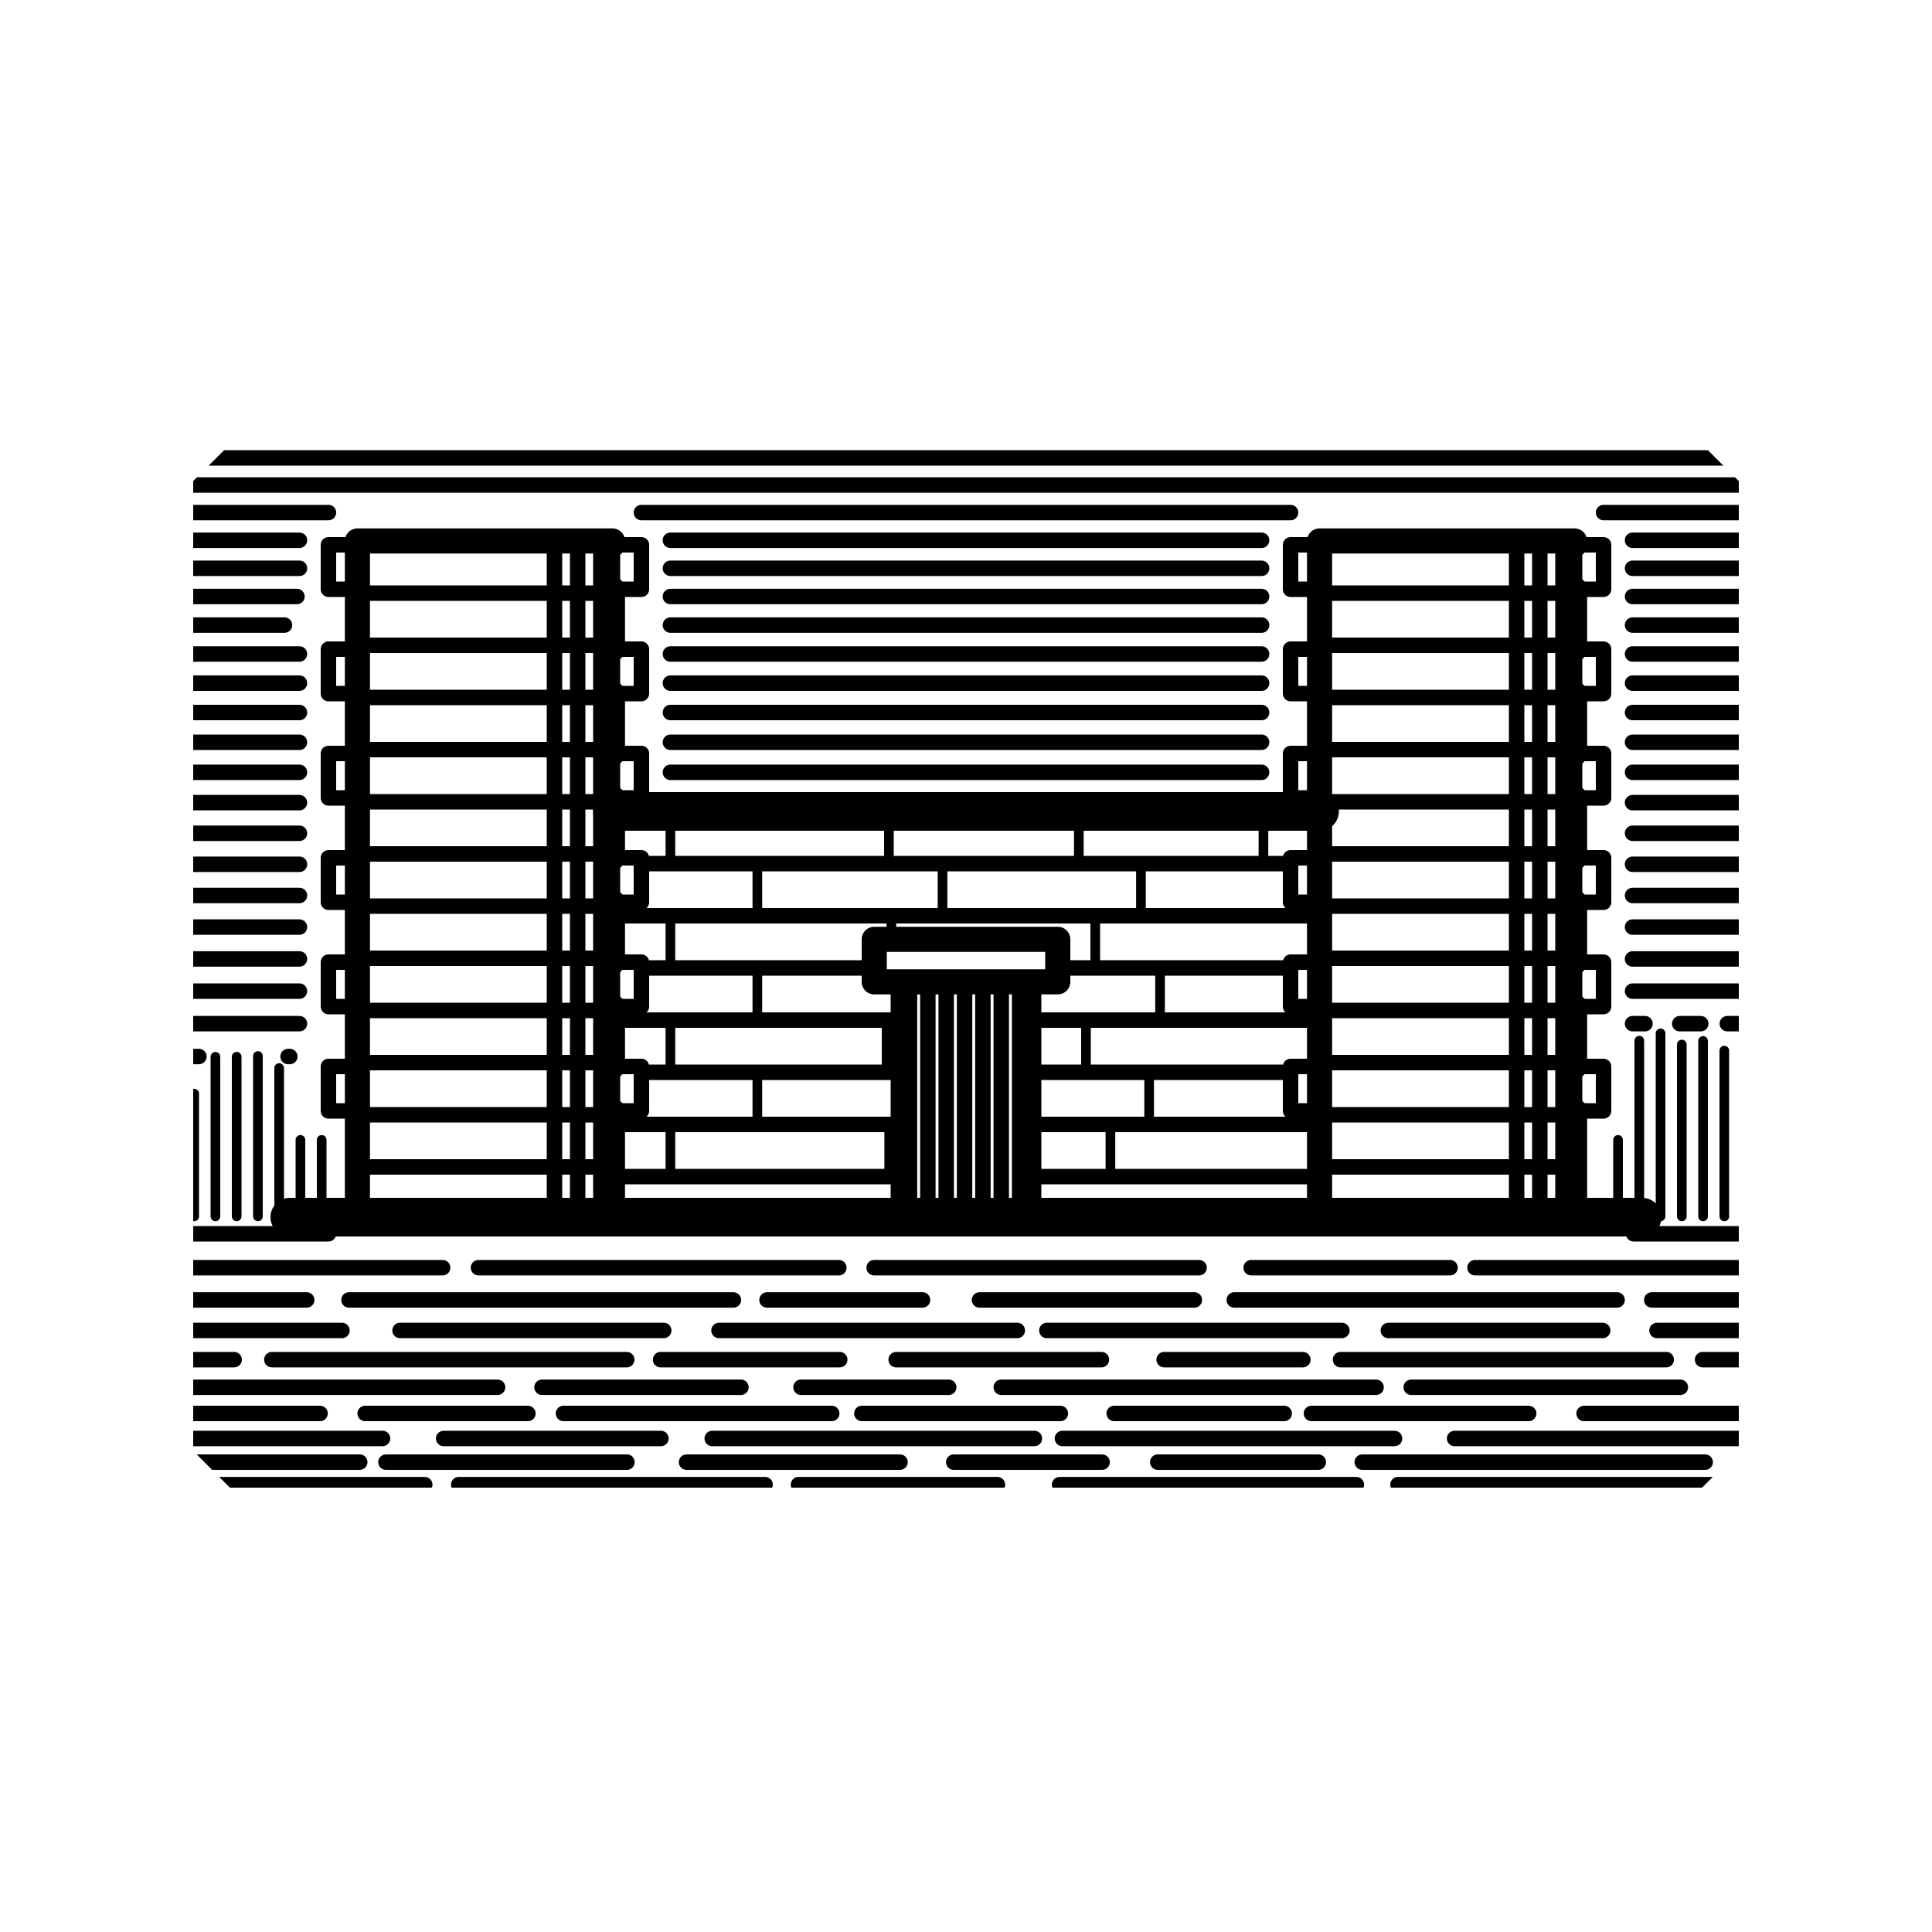
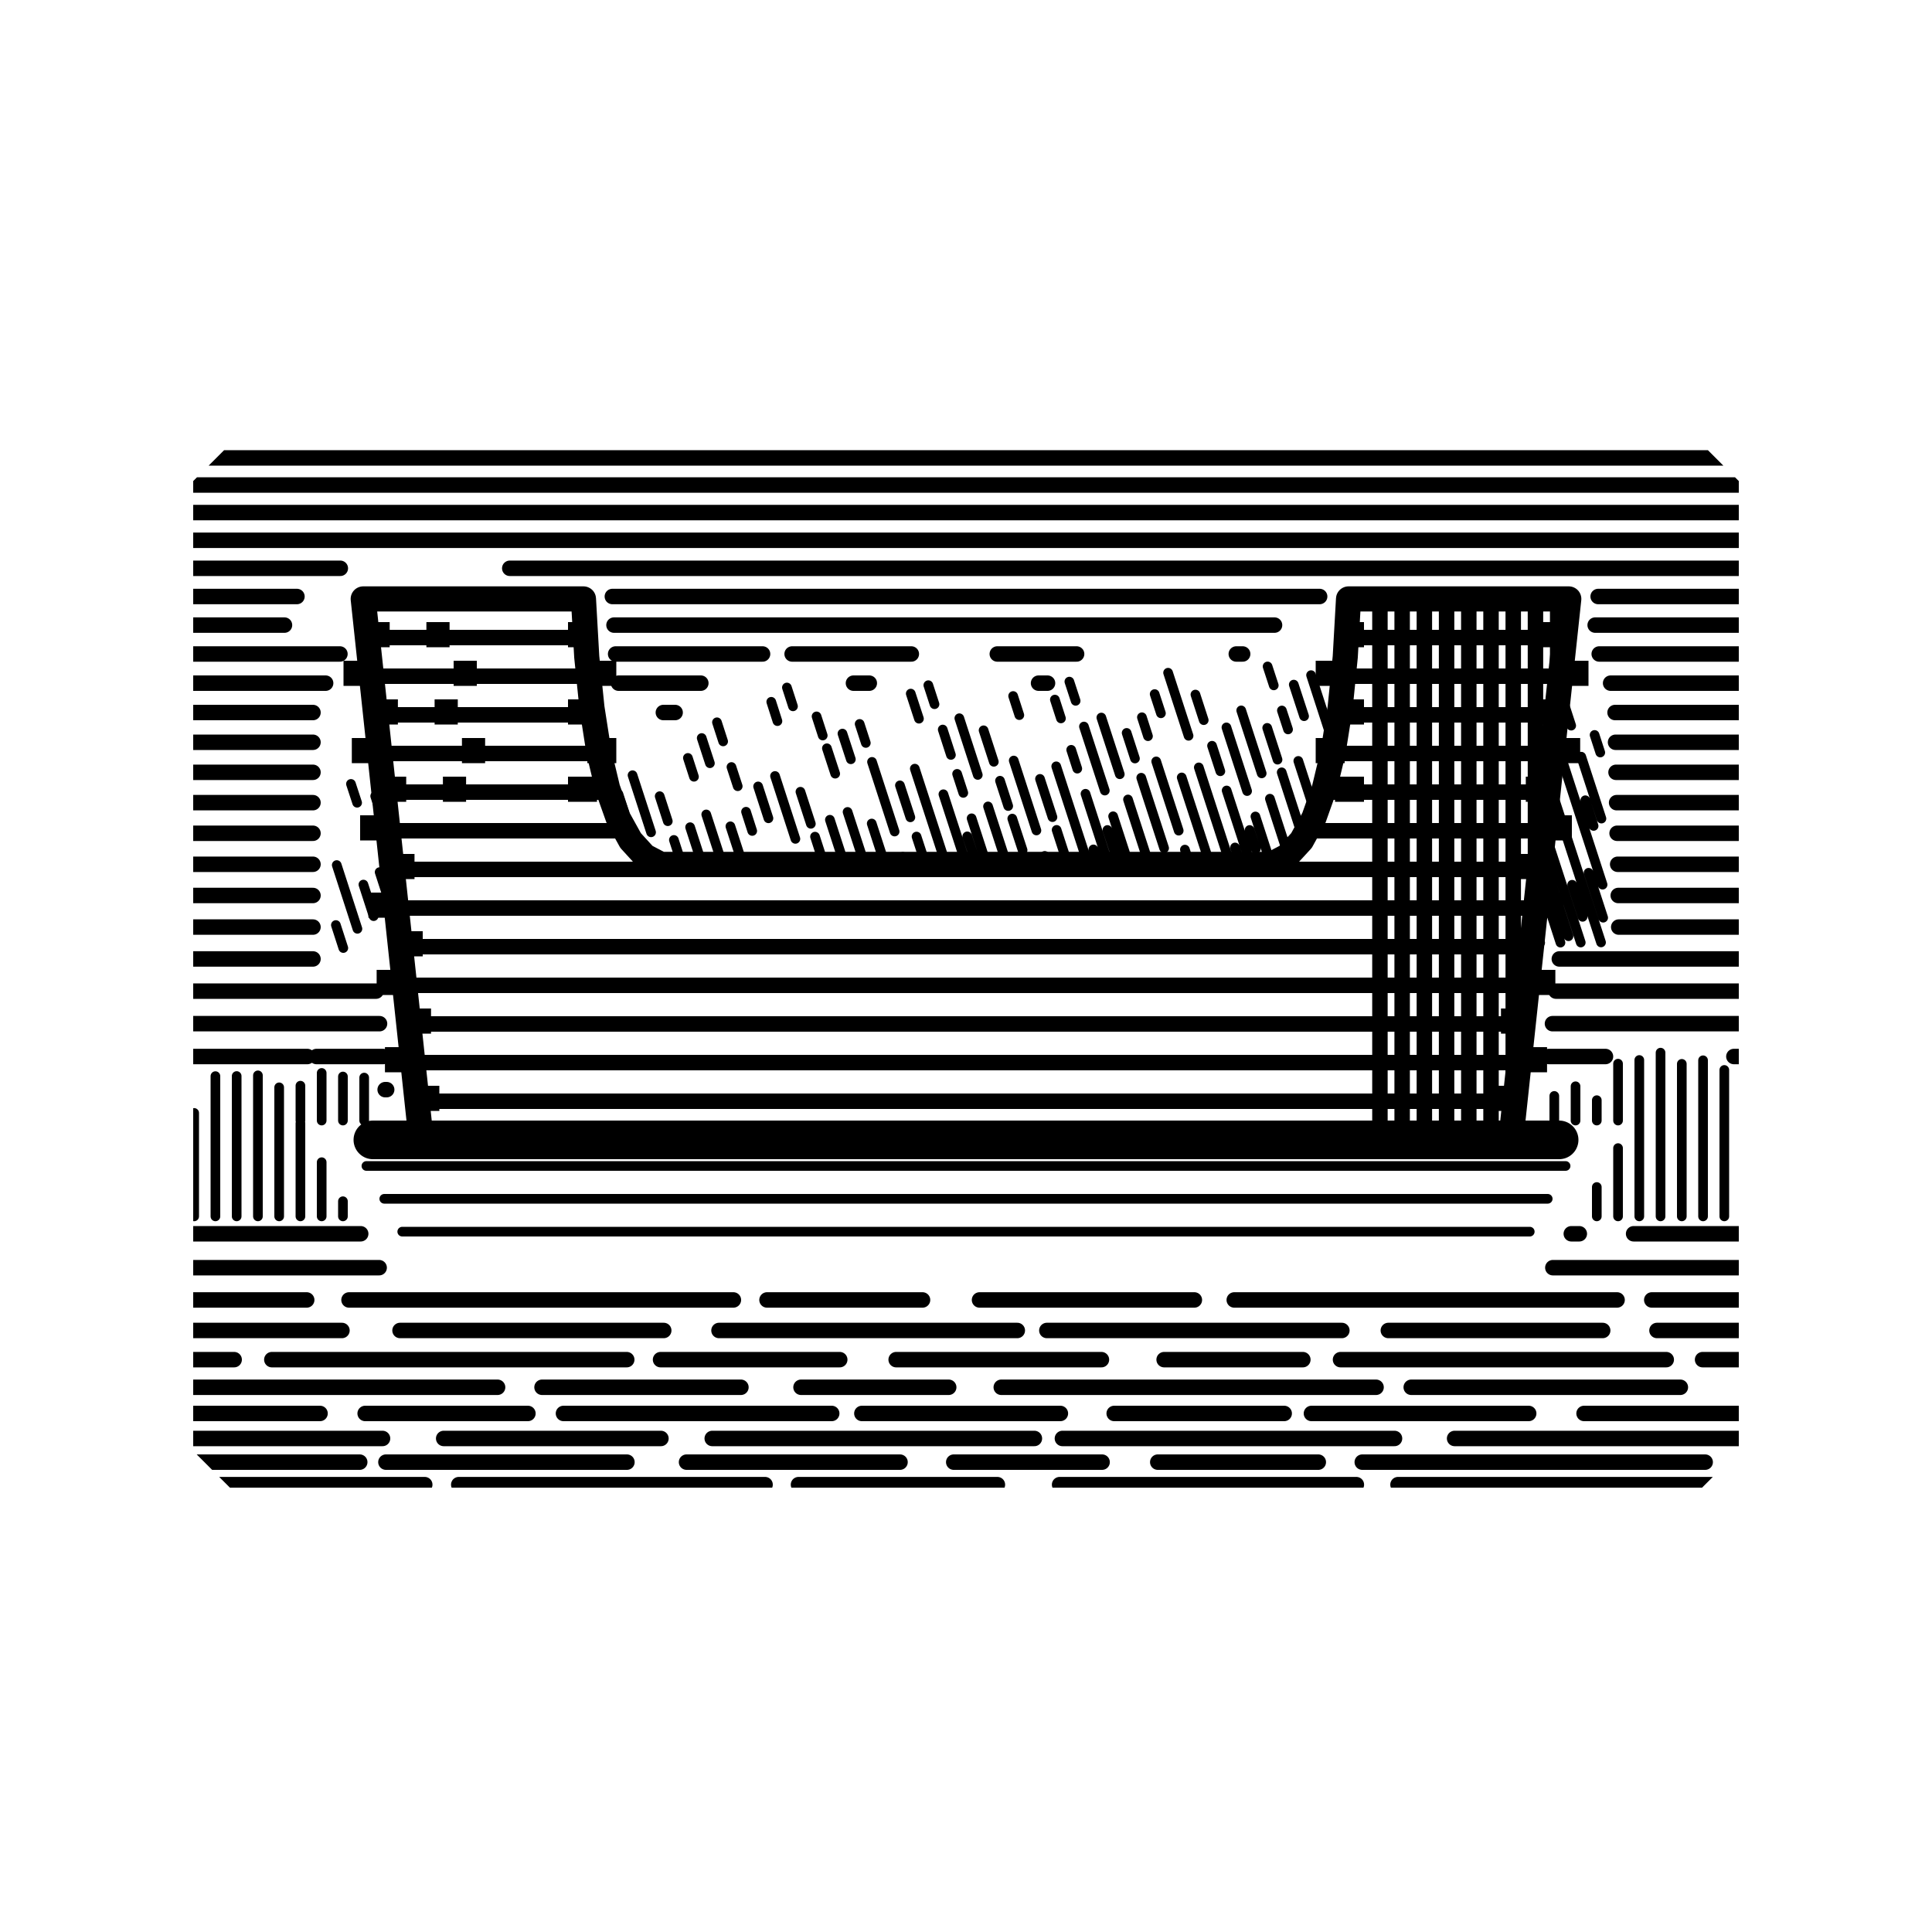
<svg xmlns="http://www.w3.org/2000/svg" viewBox="0 0 200 200">
  <defs>
    <clipPath id="w">
      <path d="M23.8 46L176.2 46L180 49.8L180 150.2L176.2 154L23.8 154L20 150.2L20 49.8Z" />
    </clipPath>
  </defs>
  <g clip-path="url(#w)" fill="none" stroke="#000" stroke-linecap="round" stroke-linejoin="round">
-     <path d="M182.9 112.42L182.9 125.92M180.7 110.63L180.7 125.92M178.5 108.76L178.5 125.92M176.3 107.76L176.3 125.92M174.1 108.13L174.1 125.92M171.9 106.97L171.9 125.92M169.7 107.73L169.7 125.92M167.5 118L167.5 125.92M33.3 118L33.3 125.92M31.1 118L31.1 125.92M28.9 110.56L28.9 125.92M26.7 109.32L26.7 125.92M24.5 109.39L24.5 125.92M22.3 109.4L22.3 125.92M20.1 113.21L20.1 125.92M69.4 84.4L69.4 89M92.02 84.4L92.02 89M111.68 84.4L111.68 89M130.79 84.4L130.79 89M78.4 89.8L78.4 94.4M97.57 89.8L97.57 94.4M118.11 89.8L118.11 94.4M69.4 95.2L69.4 99.8M92.27 95.2L92.27 97.24M113.38 95.2L113.38 99.8M78.4 100.6L78.4 105.2M120.09 100.6L120.09 105.2M69.4 106L69.4 110.6M91.78 106L91.78 110.6M112.42 106L112.42 110.6M78.4 111.4L78.4 116M118.96 111.4L118.96 116M69.4 116.8L69.4 121.4M92.05 116.8L92.05 121.4M114.95 116.8L114.95 121.4" stroke-width="1" />
-     <path d="M20 47.4L180 47.4M20 50.21L180 50.21M20 53.06L34 53.06M66.4 53.06L133.6 53.06M166 53.06L180 53.06M20 55.93L31 55.93M69.4 55.93L130.6 55.93M169 55.93L180 55.93M20 58.83L31 58.83M69.4 58.83L130.6 58.83M169 58.83L180 58.83M20 61.75L30.74 61.75M69.4 61.75L130.6 61.75M169 61.75L180 61.75M20 64.71L29.45 64.71M69.4 64.71L130.6 64.71M169 64.71L180 64.71M20 67.7L31 67.7M69.4 67.7L130.6 67.7M169 67.7L180 67.7M20 70.72L31 70.72M69.4 70.72L130.6 70.72M169 70.72L180 70.72M20 73.76L31 73.76M69.4 73.76L130.6 73.76M169 73.76L180 73.76M20 76.84L31 76.84M69.4 76.84L130.6 76.84M169 76.84L180 76.84M20 79.95L31 79.95M69.4 79.95L130.6 79.95M169 79.95L180 79.95M20 83.09L31 83.09M169 83.09L180 83.09M20 86.26L31 86.26M169 86.26L180 86.26M20 89.47L31 89.47M169 89.47L180 89.47M20 92.7L31 92.7M169 92.7L180 92.7M20 95.97L31 95.97M169 95.97L180 95.97M20 99.27L31 99.27M169 99.27L180 99.27M20 102.6L31 102.6M169 102.6L180 102.6M20 105.97L31 105.97M169 105.97L170.29 105.97M173.89 105.97L176.06 105.97M178.81 105.97L180 105.97M20 109.37L20.59 109.37M29.82 109.37L30 109.37M20 127.72L34 127.72M169.11 127.72L180 127.72M20 131.23L45.82 131.23M49.53 131.23L86.84 131.23M90.49 131.23L124.13 131.23M129.52 131.23L150.11 131.23M152.69 131.23L180 131.23M20 134.57L31.75 134.57M36.13 134.57L75.92 134.57M79.4 134.57L95.5 134.57M101.4 134.57L123.64 134.57M127.77 134.57L167.4 134.57M170.99 134.57L180 134.57M20 137.73L35.4 137.73M41.41 137.73L68.71 137.73M74.43 137.73L105.31 137.73M108.37 137.73L138.91 137.73M143.72 137.73L165.91 137.73M171.53 137.73L180 137.73M20 140.75L24.24 140.75M28.14 140.75L64.88 140.75M68.38 140.75L86.93 140.75M92.77 140.75L114.02 140.75M120.51 140.75L134.87 140.75M138.77 140.75L172.49 140.75M176.25 140.75L180 140.75M20 143.61L51.51 143.61M56.11 143.61L76.7 143.61M82.92 143.61L98.21 143.61M103.65 143.61L142.45 143.61M146.09 143.61L173.95 143.61M20 146.32L33.13 146.32M37.8 146.32L54.65 146.32M58.33 146.32L86.1 146.32M89.22 146.32L109.77 146.32M115.34 146.32L132.94 146.32M135.76 146.32L158.25 146.32M163.98 146.32L180 146.32M20 148.91L39.6 148.91M45.93 148.91L68.42 148.91M73.73 148.91L107.08 148.91M109.98 148.91L144.36 148.91M150.58 148.91L180 148.91M20 151.36L37.24 151.36M39.95 151.36L64.9 151.36M71.07 151.36L93.17 151.36M98.73 151.36L114.09 151.36M119.85 151.36L136.47 151.36M141.02 151.36L176.52 151.36M20 153.69L43.97 153.69M47.49 153.69L79.2 153.69M82.66 153.69L103.25 153.69M109.69 153.69L140.41 153.69M144.72 153.69L178.02 153.69M66.4 89.4L133.6 89.4M63.4 94.8L136.6 94.8M66.4 100.2L90.5 100.2M109.5 100.2L133.6 100.2M63.4 105.6L93.5 105.6M106.5 105.6L136.6 105.6M66.4 111L93.5 111M106.5 111L133.6 111M63.4 116.4L93.5 116.4M106.5 116.4L136.6 116.4M63.4 121.8L93.5 121.8M106.5 121.8L136.6 121.8M105.55 101.84L105.55 125.8M103.65 101.84L103.65 125.8M101.75 101.84L101.75 125.8M99.85 101.84L99.85 125.8M97.95 101.84L97.95 125.8M96.05 101.84L96.05 125.8M94.15 101.84L94.15 125.8M37 61.4L63.4 61.4M34 56.4L37 56.4L37 61L34 61ZM63.4 56.4L66.4 56.4L66.4 61L63.4 61ZM37 66.8L63.4 66.8M37 72.2L63.4 72.2M34 67.2L37 67.2L37 71.8L34 71.8ZM63.4 67.2L66.4 67.2L66.4 71.8L63.4 71.8ZM37 77.6L63.4 77.6M37 83L63.4 83M34 78L37 78L37 82.6L34 82.6ZM63.4 78L66.4 78L66.4 82.6L63.4 82.6ZM37 88.4L63.4 88.4M37 93.8L63.4 93.8M34 88.8L37 88.8L37 93.4L34 93.4ZM63.4 88.8L66.4 88.8L66.4 93.4L63.4 93.4ZM37 99.2L63.4 99.2M37 104.6L63.4 104.6M34 99.6L37 99.6L37 104.2L34 104.2ZM63.4 99.6L66.4 99.6L66.4 104.2L63.4 104.2ZM37 110L63.4 110M37 115.4L63.4 115.4M34 110.4L37 110.4L37 115L34 115ZM63.4 110.4L66.4 110.4L66.4 115L63.4 115ZM37 120.8L63.4 120.8M62.2 57.1L62.2 125.9M59.8 57.1L59.8 125.9M57.4 57.1L57.4 125.9M136.6 61.4L163 61.4M133.6 56.4L136.6 56.4L136.6 61L133.6 61ZM163 56.4L166 56.4L166 61L163 61ZM136.6 66.8L163 66.8M136.6 72.2L163 72.2M133.6 67.2L136.6 67.2L136.6 71.8L133.6 71.8ZM163 67.2L166 67.2L166 71.8L163 71.8ZM136.6 77.6L163 77.6M136.6 83L163 83M133.6 78L136.6 78L136.6 82.6L133.6 82.6ZM163 78L166 78L166 82.6L163 82.6ZM136.6 88.4L163 88.4M136.6 93.8L163 93.8M133.6 88.8L136.6 88.8L136.6 93.4L133.6 93.4ZM163 88.8L166 88.8L166 93.4L163 93.4ZM136.6 99.2L163 99.2M136.6 104.6L163 104.6M133.6 99.6L136.6 99.6L136.6 104.2L133.6 104.2ZM163 99.6L166 99.6L166 104.2L163 104.2ZM136.6 110L163 110M136.6 115.4L163 115.4M133.6 110.4L136.6 110.4L136.6 115L133.6 115ZM163 110.4L166 110.4L166 115L163 115ZM136.6 120.8L163 120.8M161.8 57.1L161.8 125.9M159.4 57.1L159.4 125.9M157 57.1L157 125.9" stroke-width="1.6" />
-     <path d="M63.4 84L136.6 84M136.6 126L106.5 126L93.5 126L63.4 126L63.4 115M63.4 110.4L63.4 104.2M63.4 99.6L63.4 93.4M63.4 88.8L63.4 84M93.5 101.64L106.5 101.64L106.5 126L93.5 126ZM90.5 97.24L109.5 97.24L109.5 101.64L90.5 101.64ZM37 56L63.4 56L63.4 56.4M63.4 61L63.4 67.2M63.4 71.8L63.4 78M63.4 82.6L63.4 88.8M63.4 93.4L63.4 99.6M63.4 104.2L63.4 110.4M63.4 115L63.4 126L37 126L37 115L37 110.4L37 104.2L37 99.6L37 93.4L37 88.8L37 82.6L37 78L37 71.8L37 67.2L37 61L37 56.4L37 56M136.6 56L163 56L163 56.4M163 61L163 67.2M163 71.8L163 78M163 82.6L163 88.8M163 93.4L163 99.6M163 104.2L163 110.4M163 115L163 126L136.6 126L136.6 115L136.6 110.4L136.6 104.2L136.6 99.6L136.6 93.4L136.6 88.8L136.6 82.6L136.6 78L136.6 71.8L136.6 67.2L136.6 61L136.6 56.4L136.6 56" stroke-width="2.6" />
-     <path d="M63.4 84L136.6 84M30 126L170 126" stroke-width="4" />
+     <path d="M42.28 112.4L45.48 112.4L45.48 115L42.28 115ZM154.52 112.4L157.72 112.4L157.72 115L154.52 115ZM39.85 108.4L43.05 108.4L43.05 111L39.85 111ZM156.95 108.4L160.15 108.4L160.15 111L156.95 111ZM41.42 104.4L44.62 104.4L44.62 107L41.42 107ZM155.38 104.4L158.58 104.4L158.58 107L155.38 107ZM38.99 100.4L42.19 100.4L42.19 103L38.99 103ZM157.81 100.4L161.01 100.4L161.01 103L157.81 103ZM40.56 96.4L43.76 96.4L43.76 99L40.56 99ZM156.24 96.4L159.44 96.4L159.44 99L156.24 99ZM38.14 92.4L41.34 92.4L41.34 95L38.14 95ZM158.66 92.4L161.86 92.4L161.86 95L158.66 95ZM39.71 88.4L42.91 88.4L42.91 91L39.71 91ZM157.09 88.4L160.29 88.4L160.29 91L157.09 91ZM37.28 84.4L40.48 84.4L40.48 87L37.28 87ZM159.52 84.4L162.72 84.4L162.72 87L159.52 87ZM38.85 80.4L42.05 80.4L42.05 83L38.85 83ZM157.95 80.4L161.15 80.4L161.15 83L157.95 83ZM58.8 80.4L61.8 80.4L61.8 83L58.8 83ZM138.2 80.4L141.2 80.4L141.2 83L138.2 83ZM45.85 80.4L48.25 80.4L48.25 83L45.85 83ZM36.42 76.4L39.62 76.4L39.62 79L36.42 79ZM160.38 76.4L163.58 76.4L163.58 79L160.38 79ZM60.8 76.4L63.8 76.4L63.8 79L60.8 79ZM136.2 76.4L139.2 76.4L139.2 79L136.2 79ZM47.82 76.4L50.22 76.4L50.22 79L47.82 79ZM37.99 72.4L41.19 72.4L41.19 75L37.99 75ZM158.81 72.4L162.01 72.4L162.01 75L158.81 75ZM58.8 72.4L61.8 72.4L61.8 75L58.8 75ZM138.2 72.4L141.2 72.4L141.2 75L138.2 75ZM44.99 72.4L47.39 72.4L47.39 75L44.99 75ZM35.56 68.4L38.76 68.4L38.76 71L35.56 71ZM161.24 68.4L164.44 68.4L164.44 71L161.24 71ZM60.8 68.4L63.8 68.4L63.8 71L60.8 71ZM136.2 68.4L139.2 68.4L139.2 71L136.2 71ZM46.96 68.4L49.36 68.4L49.36 71L46.96 71ZM37.14 64.4L40.34 64.4L40.34 67L37.14 67ZM159.66 64.4L162.86 64.4L162.86 67L159.66 67ZM58.8 64.4L61.8 64.4L61.8 67L58.8 67ZM138.2 64.4L141.2 64.4L141.2 67L138.2 67ZM44.14 64.4L46.54 64.4L46.54 67L44.14 67Z" fill="#000" stroke="none" />
+     <path d="M182.9 113.88L182.9 125.92M180.7 112.63L180.7 125.92M178.5 110.76L178.5 125.92M176.3 109.76L176.3 125.92M174.1 110.13L174.1 125.92M171.9 108.97L171.9 125.92M169.7 109.73L169.7 125.92M167.5 110.11L167.5 116M167.5 118.85L167.5 125.92M165.3 113.89L165.3 116M165.3 122.88L165.3 125.92M163.1 112.45L163.1 116M160.9 113.45L160.9 116M37.7 111.55L37.7 116M35.5 111.44L35.5 116M35.5 124.35L35.5 125.92M33.3 111.07L33.3 116M33.3 120.31L33.3 125.92M31.1 112.39L31.1 116M31.1 116.28L31.1 125.92M28.9 112.56L28.9 125.92M26.7 111.32L26.7 125.92M24.5 111.39L24.5 125.92M22.3 111.4L22.3 125.92M20.1 115.21L20.1 125.92M165.07 76.08L165.66 77.9M161.82 72.56L162.65 75.12M163.69 78.33L165.78 84.74M160.88 76.15L161.43 77.83M161.86 79.14L165.9 91.58M160.36 81.02L165.74 97.56M159.84 85.88L163.64 97.57M159.32 90.75L161.54 97.58M158.8 95.62L159.44 97.59M138.46 71.85L138.77 72.82M135.72 69.89L137.65 75.84M133.93 70.87L135 74.14M136.91 80.02L137.24 81.04M131.22 68.99L131.86 70.95M132.7 73.55L133.34 75.51M134.4 78.77L136.17 84.22M131.18 75.35L132.25 78.64M132.68 79.95L134.88 86.73M128.49 73.54L130.61 80.06M131.46 82.68L133.35 88.51M126.96 75.3L129.1 81.89M129.96 84.52L131.57 89.48M123.75 71.9L124.61 74.55M125.47 77.2L126.33 79.84M126.98 81.83L129.47 89.48M120.92 69.64L123.04 76.17M124.1 79.44L127.36 89.48M119.53 71.85L120.18 73.84M122.33 80.48L125.26 89.48M118.21 74.25L118.84 76.21M119.69 78.82L122.02 85.99M122.66 87.95L123.16 89.48M116.63 75.87L117.49 78.52M118.14 80.51L120.51 87.8M114.01 74.28L115.92 80.15M116.77 82.76L118.95 89.48M110.7 70.56L111.35 72.55M112.21 75.21L114.37 81.84M115.23 84.5L116.85 89.48M109.2 72.42L109.83 74.37M110.89 77.62L111.52 79.57M112.37 82.17L114.74 89.48M109.34 79.33L112.64 89.48M104.88 72.05L105.52 74.03M107.66 80.63L108.95 84.59M109.38 85.91L110.54 89.48M104.94 78.73L107.29 85.97M108.15 88.6L108.44 89.48M101.82 75.6L102.88 78.86M103.52 80.82L104.37 83.44M104.79 84.74L105.86 88.01M99.31 74.35L101.22 80.22M102.28 83.48L104.23 89.48M96.1 70.93L96.74 72.9M97.59 75.52L98.44 78.15M99.08 80.11L99.72 82.08M100.58 84.71L102.13 89.48M94.28 71.8L95.13 74.4M97.66 82.22L100.02 89.48M94.7 79.57L97.92 89.48M93.16 81.3L94.24 84.61M94.88 86.6L95.53 88.59M88.99 74.94L89.63 76.91M90.27 78.87L92.61 86.08M93.46 88.7L93.72 89.48M87.21 75.94L88.08 78.6M90.24 85.25L91.32 88.57M84.53 74.16L85.17 76.14M85.6 77.46L86.46 80.09M87.74 84.05L89.51 89.48M81.46 71.17L82.09 73.12M85.91 84.86L87.41 89.48M79.84 72.65L80.48 74.65M82.86 81.96L83.94 85.28M84.37 86.61L85.3 89.48M80.23 80.33L82.34 86.84M82.98 88.8L83.2 89.48M78.48 81.41L79.55 84.71M74.22 74.77L74.86 76.75M75.72 79.4L76.37 81.39M77.23 84.03L77.87 86.02M78.95 89.33L79 89.48M72.64 76.4L73.49 79.01M75.61 85.54L76.67 88.8M71.21 78.46L71.84 80.41M73.11 84.31L74.79 89.48M71.44 85.63L72.69 89.48M68.29 82.42L69.13 85.01M69.76 86.95L70.58 89.48M65.48 80.25L67.4 86.16M68.47 89.44L68.48 89.48M64.02 82.21L64.66 84.18M38.84 82.41L39.69 85.02M36.33 81.15L36.97 83.1M39.3 90.28L41.28 96.39M37.62 91.57L38.68 94.84M34.86 89.55L37 96.15M34.77 95.76L35.54 98.14M164.11 82.84L164.97 85.5M164.45 90.35L165.96 95M162.75 91.59L163.83 94.91M160.02 89.66L162.37 96.92M136.49 81.98L136.72 82.68M132.29 88.47L132.47 89.02M129.36 85.92L130 87.88M127.85 87.73L128.41 89.48M114.64 85.92L115.5 88.55M113.19 87.93L113.69 89.48M100.13 86.58L100.78 88.56M37.93 120.7L162.07 120.7M39.78 124.1L160.22 124.1M41.64 127.5L158.36 127.5" stroke-width="1" />
+     <path d="M20 47.4L180 47.4M20 50.21L180 50.21M20 53.06L180 53.06M20 55.93L180 55.93M20 58.83L35.23 58.83M52.77 58.83L180 58.83M20 61.75L30.74 61.75M63.39 61.75L136.61 61.75M165.44 61.75L180 61.75M20 64.71L29.45 64.71M63.56 64.71L131.94 64.71M165.13 64.71L180 64.71M20 67.7L35.19 67.7M63.73 67.7L78.94 67.7M82 67.7L94.34 67.7M103.24 67.7L111.45 67.7M127.98 67.7L128.64 67.7M165.55 67.7L180 67.7M20 70.72L33.71 70.72M64.03 70.72L72.55 70.72M88.35 70.72L89.99 70.72M107.51 70.72L108.44 70.72M166.73 70.72L180 70.72M20 73.76L32.4 73.76M68.67 73.76L69.89 73.76M167.19 73.76L180 73.76M20 76.84L32.4 76.84M167.24 76.84L180 76.84M20 79.95L32.4 79.95M167.29 79.95L180 79.95M20 83.09L32.4 83.09M167.35 83.09L180 83.09M20 86.26L32.4 86.26M167.4 86.26L180 86.26M20 89.47L32.4 89.47M167.46 89.47L180 89.47M20 92.7L32.4 92.7M167.52 92.7L180 92.7M20 95.97L32.4 95.97M167.57 95.97L180 95.97M20 99.27L32.4 99.27M161.42 99.27L180 99.27M20 102.6L38.93 102.6M161.07 102.6L180 102.6M20 105.97L39.29 105.97M160.71 105.97L180 105.97M20 109.37L31.82 109.37M32.76 109.37L39.66 109.37M160.34 109.37L166.2 109.37M179.49 109.37L180 109.37M39.87 112.8L40.03 112.8M20 127.72L37.34 127.72M162.66 127.72L163.49 127.72M169.11 127.72L180 127.72M20 131.23L39.25 131.23M160.75 131.23L180 131.23M20 134.57L31.75 134.57M36.13 134.57L75.92 134.57M79.4 134.57L95.5 134.57M101.4 134.57L123.64 134.57M127.77 134.57L167.4 134.57M170.99 134.57L180 134.57M20 137.73L35.4 137.73M41.41 137.73L68.71 137.73M74.43 137.73L105.31 137.73M108.37 137.73L138.91 137.73M143.72 137.73L165.91 137.73M171.53 137.73L180 137.73M20 140.75L24.24 140.75M28.14 140.75L64.88 140.75M68.38 140.75L86.93 140.75M92.77 140.75L114.02 140.75M120.51 140.75L134.87 140.75M138.77 140.75L172.49 140.75M176.25 140.75L180 140.75M20 143.61L51.51 143.61M56.11 143.61L76.7 143.61M82.92 143.61L98.21 143.61M103.65 143.61L142.45 143.61M146.09 143.61L173.95 143.61M20 146.32L33.13 146.32M37.8 146.32L54.65 146.32M58.33 146.32L86.1 146.32M89.22 146.32L109.77 146.32M115.34 146.32L132.94 146.32M135.76 146.32L158.25 146.32M163.98 146.32L180 146.32M20 148.91L39.6 148.91M45.93 148.91L68.42 148.91M73.73 148.91L107.08 148.91M109.98 148.91L144.36 148.91M150.58 148.91L180 148.91M20 151.36L37.24 151.36M39.95 151.36L64.9 151.36M71.07 151.36L93.17 151.36M98.73 151.36L114.09 151.36M119.85 151.36L136.47 151.36M141.02 151.36L176.52 151.36M20 153.69L43.97 153.69M47.49 153.69L79.2 153.69M82.66 153.69L103.25 153.69M109.69 153.69L140.41 153.69M144.72 153.69L178.02 153.69M38.2 62L59.8 62M140.2 62L161.8 62M38.63 66L60.03 66M139.97 66L161.37 66M39.06 70L60.35 70M139.65 70L160.94 70M39.49 74L60.79 74M139.21 74L160.51 74M39.91 78L61.44 78M138.56 78L160.09 78M40.34 82L62.44 82M137.56 82L159.66 82M40.77 86L64.12 86M135.88 86L159.23 86M41.2 90L158.8 90M41.63 94L158.37 94M42.06 98L157.94 98M42.49 102L157.51 102M42.91 106L157.09 106M43.34 110L156.66 110M43.77 114L156.23 114M161.25 62.3L161.25 72.43M158.95 62.3L158.95 93.9M156.65 62.3L156.65 115.37M154.35 62.3L154.35 117.7M152.05 62.3L152.05 117.7M149.75 62.3L149.75 117.7M147.45 62.3L147.45 117.7M145.15 62.3L145.15 117.7M142.85 62.3L142.85 117.7" stroke-width="1.6" />
+     <path d="M43.6 118L37.6 62L60.4 62L60.4 62L60.74 68L61.28 73.27L61.99 77.81L62.9 81.61L63.99 84.68L65.28 87.01L66.74 88.61L68.4 89.48L131.6 89.48L133.26 88.61L134.73 87.01L136.01 84.68L137.1 81.61L138.01 77.81L138.73 73.27L139.26 68L139.6 62L139.6 62L162.4 62L156.4 118Z" stroke-width="2.6" />
+     <path d="M38.6 118L161.4 118" stroke-width="4" />
  </g>
</svg>
